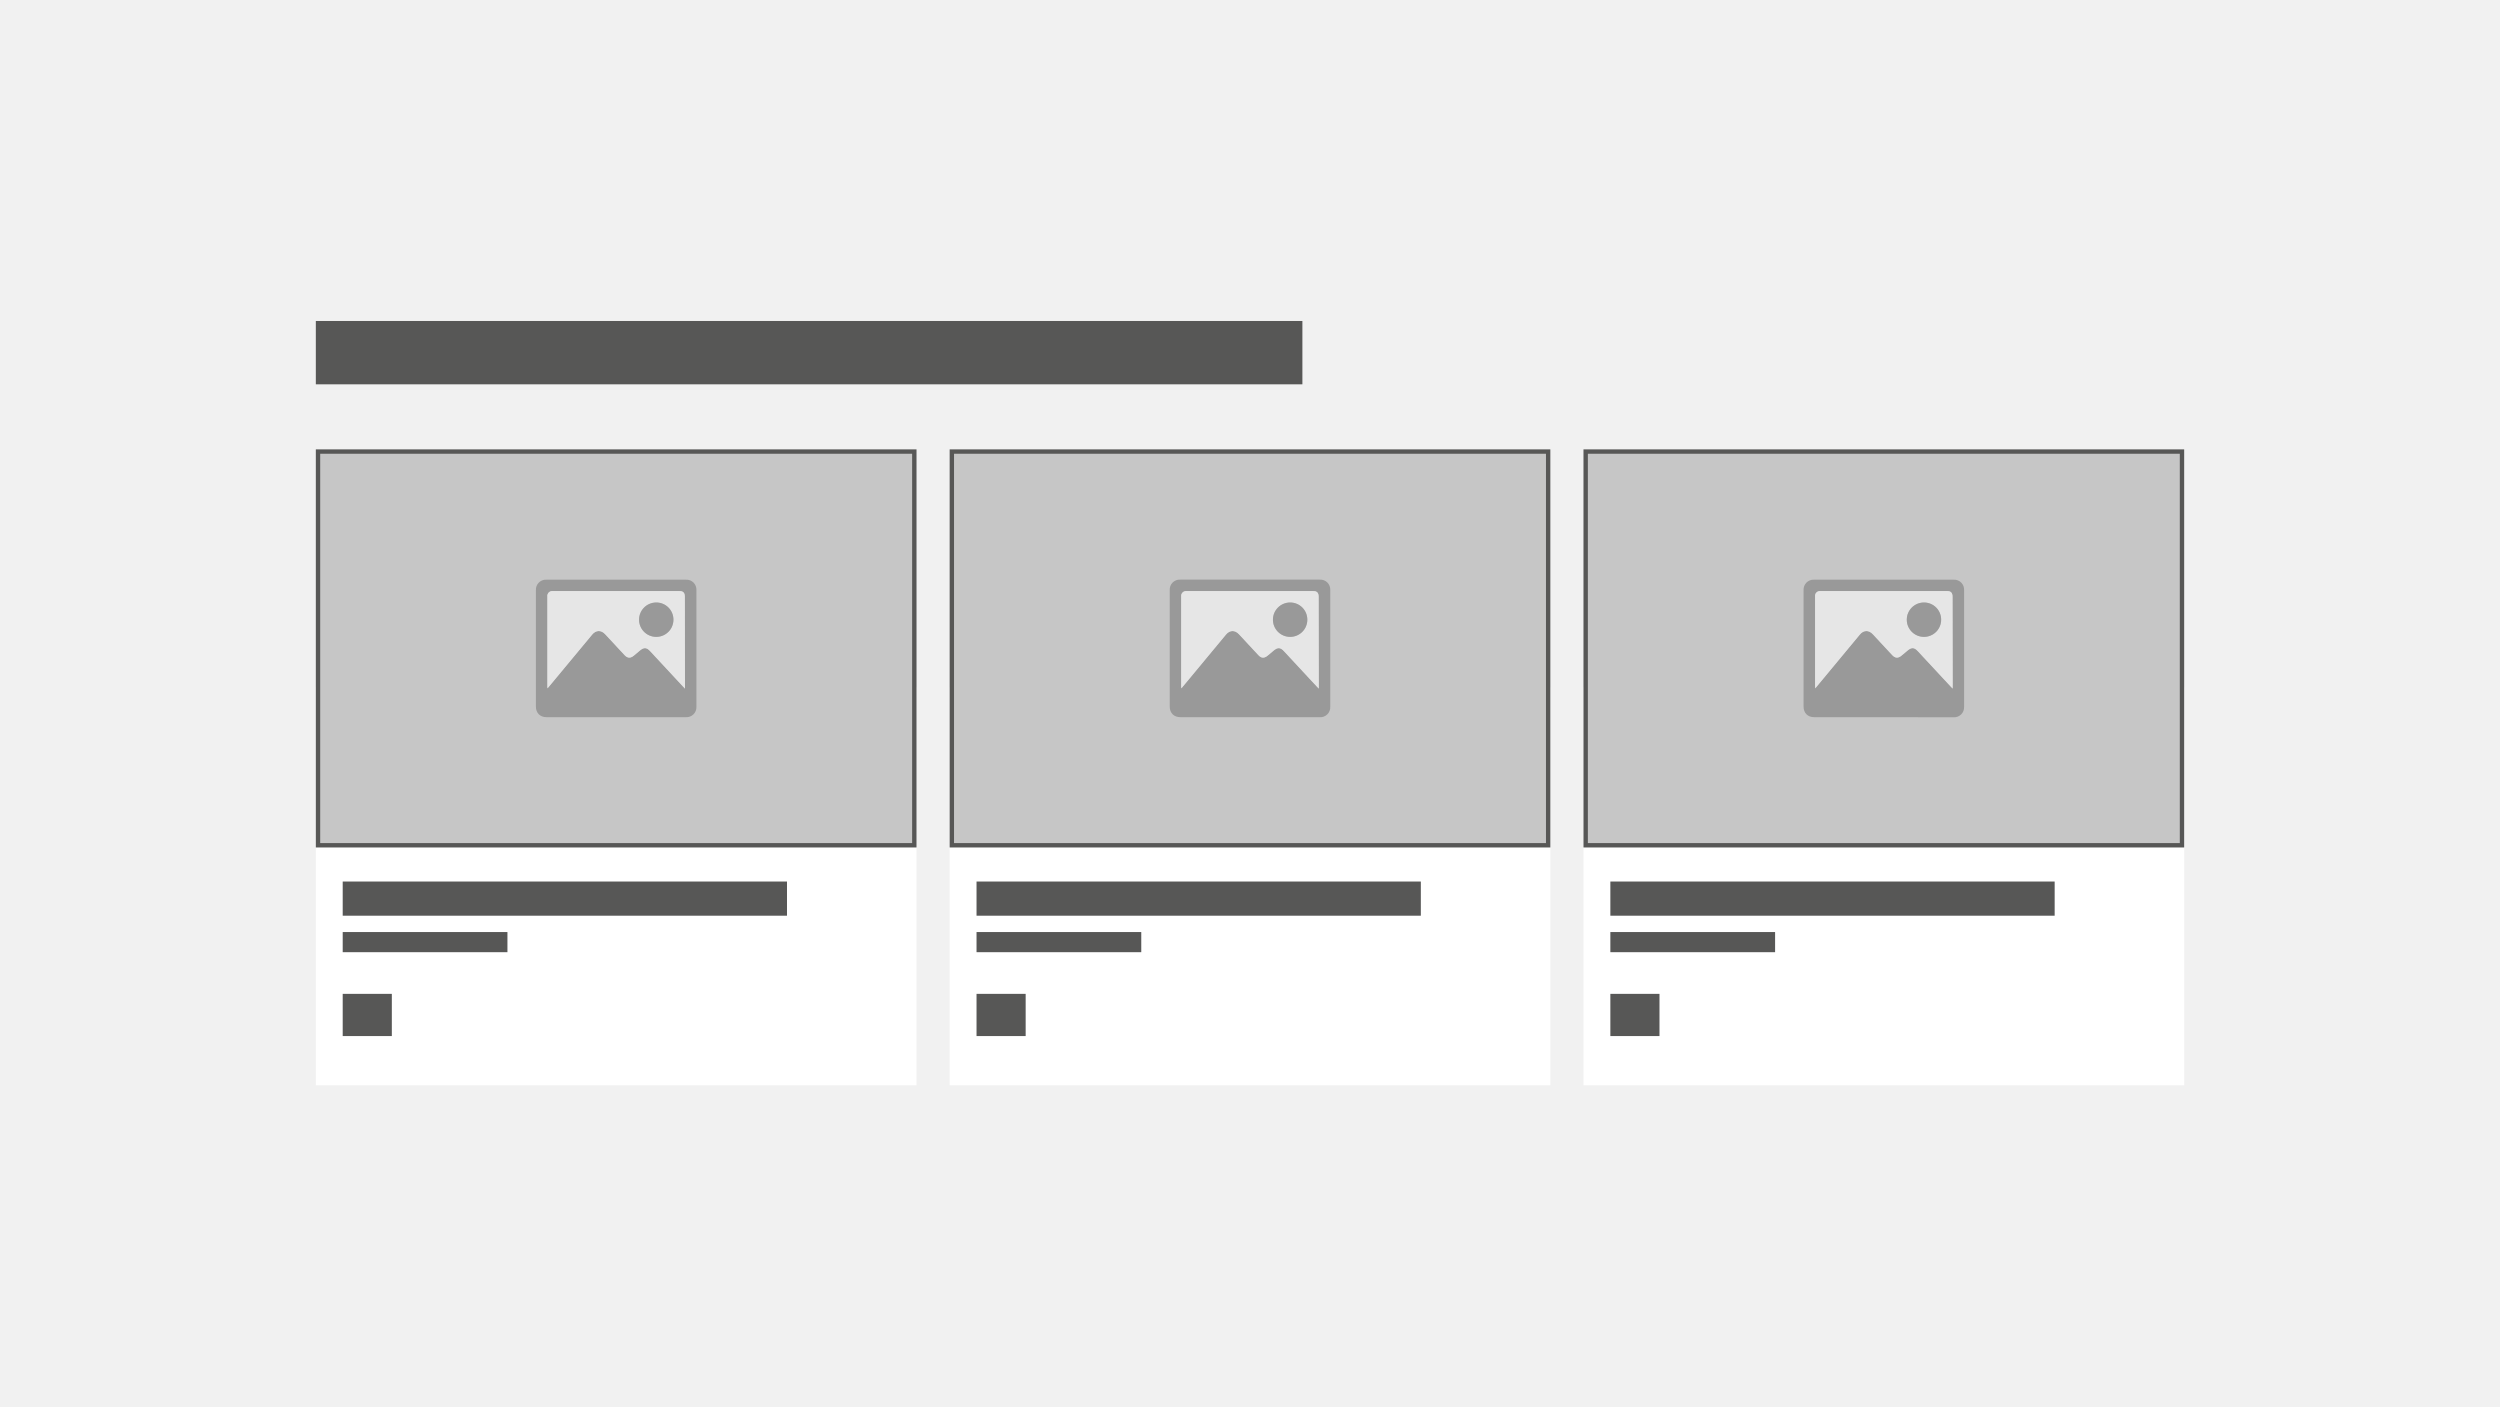
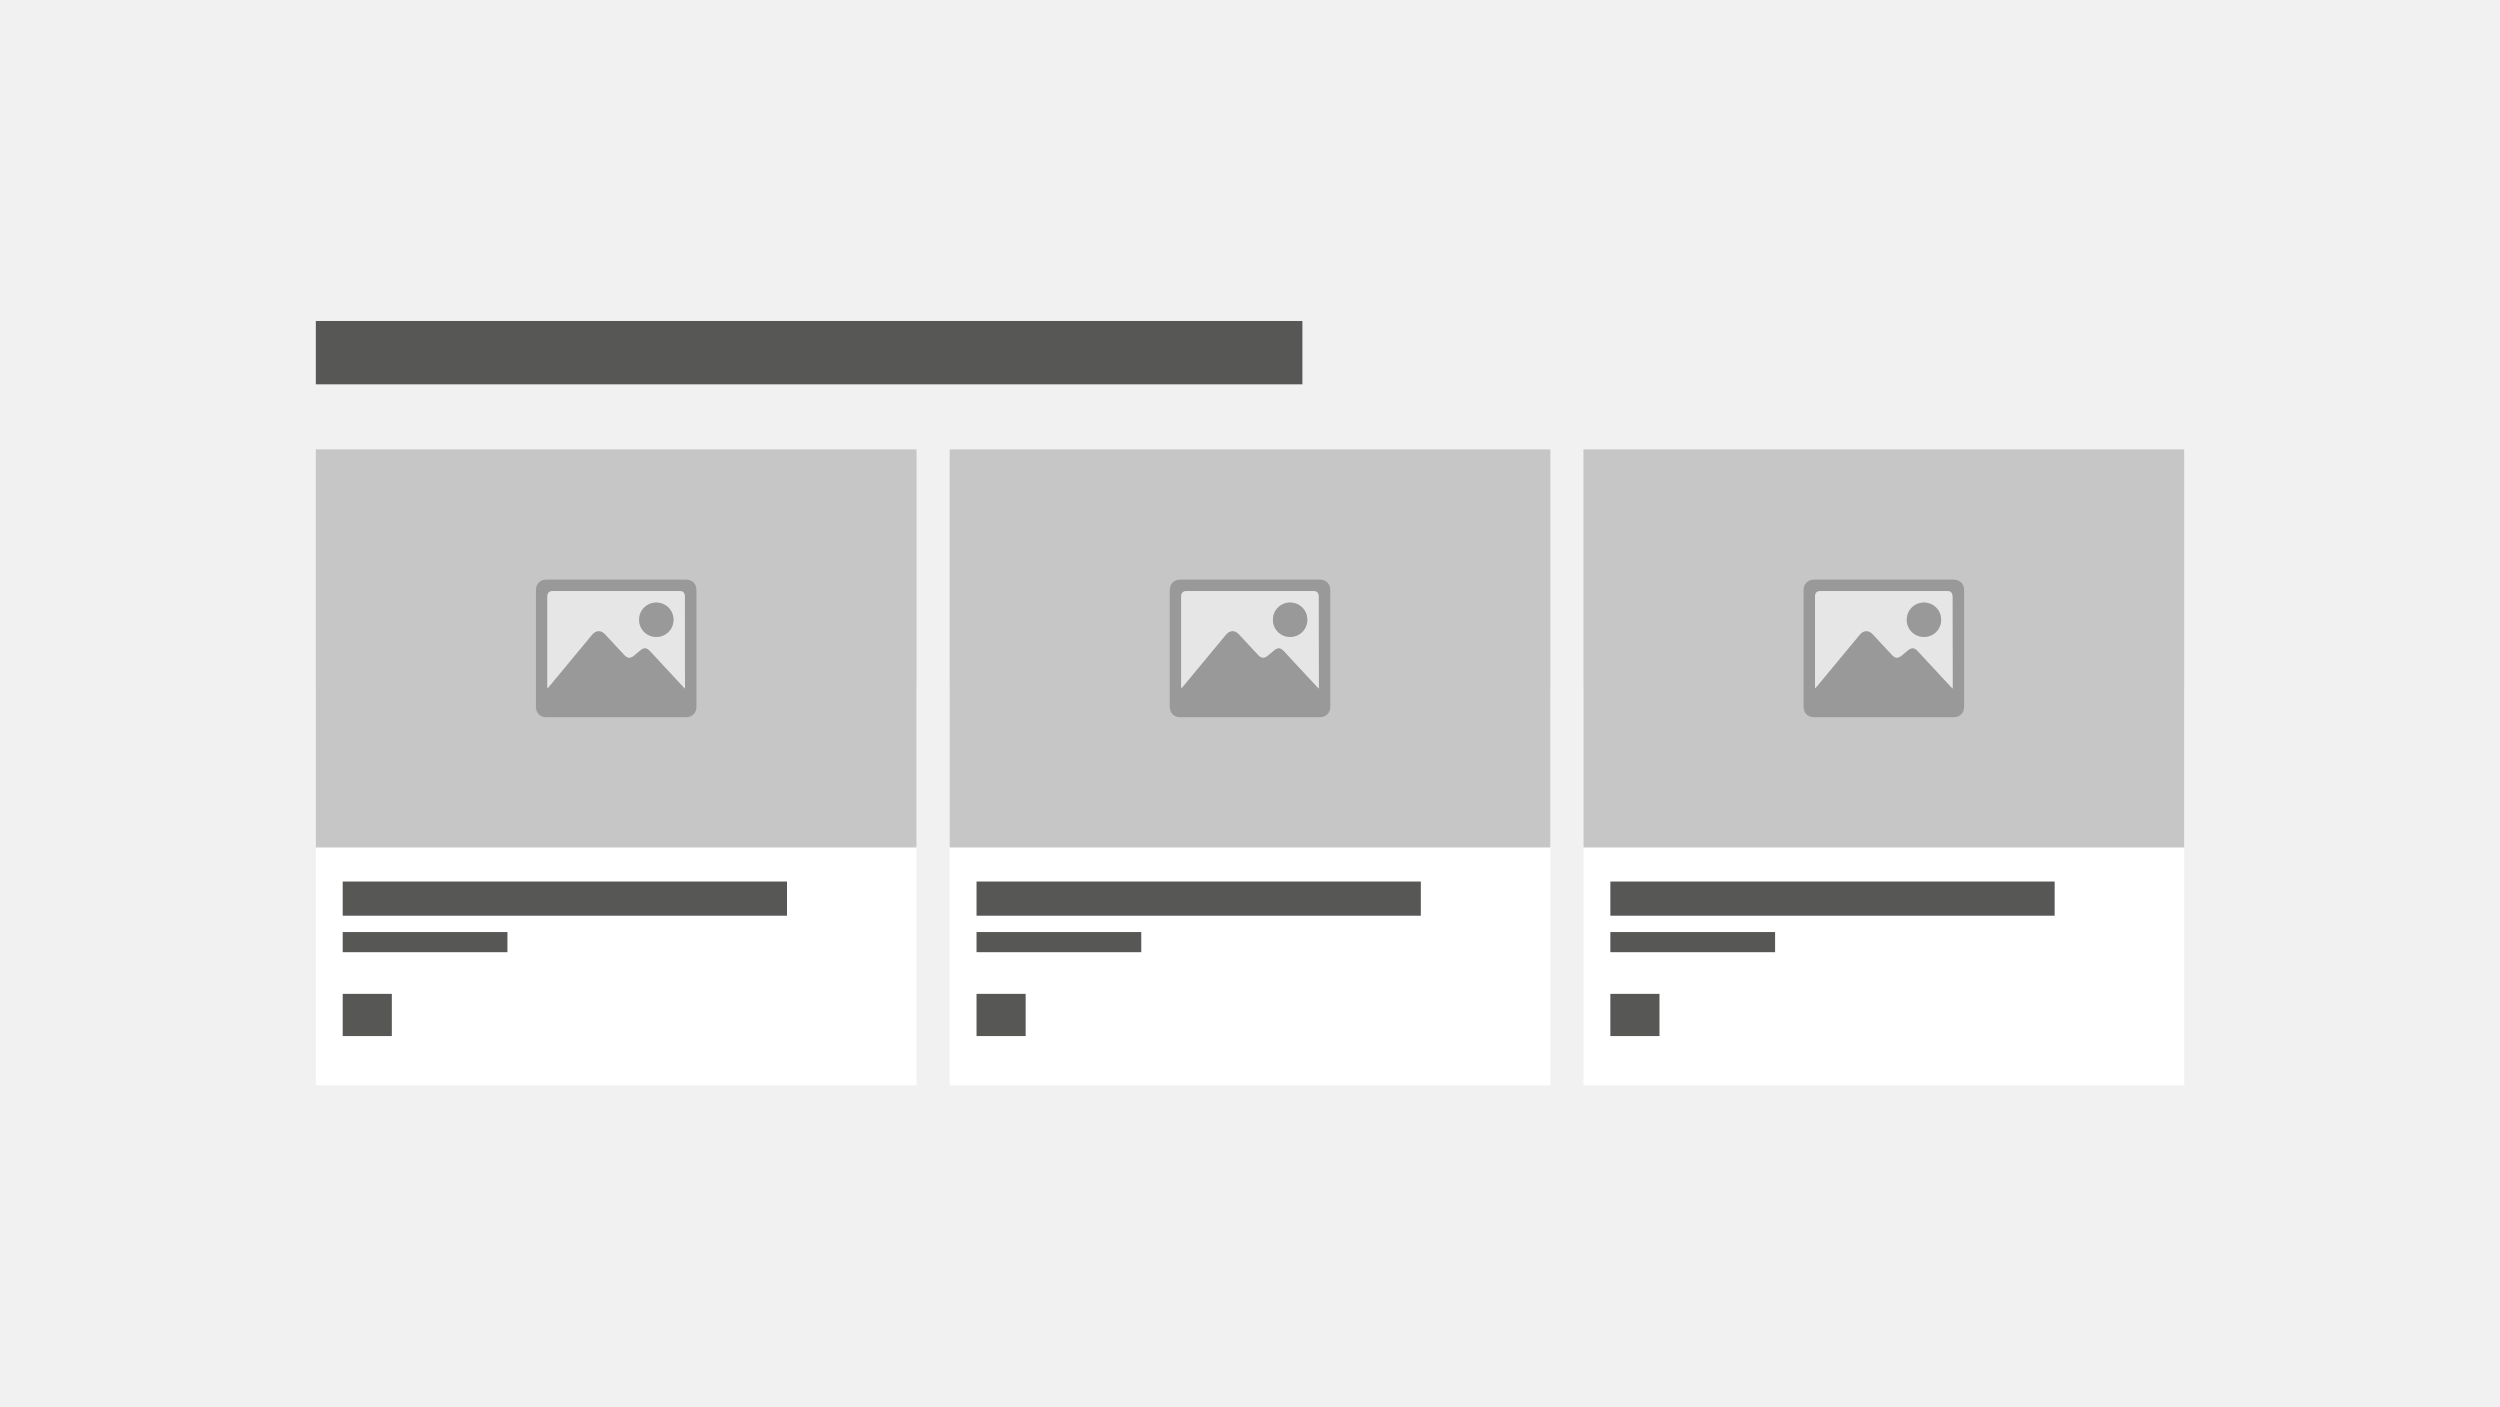
- <svg xmlns="http://www.w3.org/2000/svg" id="Layer_1" data-name="Layer 1" viewBox="0 0 1600 900">
+ <svg xmlns="http://www.w3.org/2000/svg" id="Layer_1" viewBox="0 0 1600 900">
  <defs>
-     <style>.cls-1{fill:#f1f1f1;}.cls-2{fill:#575756;}.cls-3{fill:#fff;}.cls-4{fill:#c6c6c6;}.cls-5{fill:#999;}.cls-6{fill:#e6e6e6;}</style>
+     <style>.cls-1{fill:#e6e6e6;}.cls-2{fill:#fff;}.cls-3{fill:#f1f1f1;}.cls-4{fill:#999;}.cls-5{fill:#c6c6c6;}.cls-6{fill:#575756;}</style>
  </defs>
-   <rect class="cls-1" x="-11.94" y="-14.17" width="1623.89" height="928.35" />
-   <rect class="cls-2" x="202.13" y="205.43" width="631.4" height="40.54" />
-   <rect class="cls-3" x="202.13" y="439.79" width="384.45" height="254.78" />
-   <rect class="cls-4" x="203.53" y="289" width="381.64" height="251.98" />
-   <path class="cls-2" d="M583.77,290.4V539.57H204.93V290.4H583.77m2.8-2.8H202.13V542.38H586.57V287.6Z" />
-   <rect class="cls-2" x="219.33" y="636.07" width="31.44" height="27.01" />
-   <rect class="cls-2" x="219.33" y="564.18" width="284.35" height="21.87" />
-   <rect class="cls-2" x="219.33" y="596.51" width="105.43" height="12.89" />
-   <rect class="cls-3" x="1013.43" y="439.79" width="384.45" height="254.78" />
-   <rect class="cls-4" x="1014.83" y="289" width="381.64" height="251.98" />
-   <path class="cls-2" d="M1395.07,290.4V539.57H1016.23V290.4h378.84m2.8-2.8H1013.43V542.38h384.44V287.6Z" />
-   <rect class="cls-2" x="1030.63" y="636.07" width="31.44" height="27.01" />
-   <rect class="cls-2" x="1030.63" y="564.18" width="284.35" height="21.87" />
-   <rect class="cls-2" x="1030.63" y="596.51" width="105.43" height="12.89" />
-   <rect class="cls-3" x="607.78" y="439.79" width="384.45" height="254.78" />
-   <rect class="cls-4" x="609.18" y="289" width="381.64" height="251.98" />
-   <path class="cls-2" d="M989.42,290.4V539.57H610.58V290.4H989.42m2.8-2.8H607.78V542.38H992.22V287.6Z" />
-   <rect class="cls-2" x="624.98" y="636.07" width="31.44" height="27.01" />
-   <rect class="cls-2" x="624.98" y="564.18" width="284.35" height="21.87" />
-   <rect class="cls-2" x="624.98" y="596.51" width="105.43" height="12.89" />
-   <path class="cls-5" d="M394.29,459H349.8c-4.14,0-6.82-2.66-6.82-6.78V377.72A6.36,6.36,0,0,1,349.7,371H439a6.35,6.35,0,0,1,6.71,6.65v74.75A6.37,6.37,0,0,1,439,459Zm44.09-18.32v-3.32q0-27.75-.1-55.49c0-2.44-1-3.59-3.29-3.59H353.7a3.09,3.09,0,0,0-3.38,3.43q0,28.84,0,57.68c0,.31,0,.63.08,1.11.36-.41.59-.65.81-.92l27.73-33.44c2.45-3,5.75-3.05,8.36-.23,4.13,4.46,8.23,8.94,12.41,13.36,2,2.07,3.84,2.09,6,.25,1.26-1.05,2.51-2.13,3.77-3.17,2.67-2.21,4.32-2.08,6.68.47l16.46,17.73C434.49,436.55,436.34,438.52,438.38,440.7Z" />
-   <path class="cls-6" d="M438.38,440.7c-2-2.18-3.89-4.15-5.72-6.13L416.2,416.84c-2.36-2.55-4-2.68-6.68-.47-1.26,1-2.51,2.12-3.77,3.17-2.2,1.84-4.09,1.82-6-.25-4.18-4.42-8.28-8.9-12.41-13.36-2.61-2.82-5.91-2.73-8.36.23L351.21,439.6c-.22.27-.45.51-.81.92,0-.48-.08-.8-.08-1.11q0-28.85,0-57.68a3.09,3.09,0,0,1,3.38-3.43H435c2.24,0,3.29,1.15,3.29,3.59q.06,27.75.1,55.49ZM431,396.6a11,11,0,1,0-11,11A10.95,10.95,0,0,0,431,396.6Z" />
-   <path class="cls-5" d="M431,396.6a11,11,0,1,1-11-11A10.94,10.94,0,0,1,431,396.6Z" />
-   <path class="cls-5" d="M799.94,459H755.46c-4.15,0-6.83-2.66-6.83-6.78V377.72a6.36,6.36,0,0,1,6.72-6.76h89.31a6.35,6.35,0,0,1,6.71,6.65v74.75a6.37,6.37,0,0,1-6.72,6.66ZM844,440.7v-3.32q0-27.75-.1-55.49c0-2.44-1-3.59-3.29-3.59H759.35a3.09,3.09,0,0,0-3.38,3.43v57.68c0,.31,0,.63.08,1.11.36-.41.59-.65.81-.92l27.73-33.44c2.45-3,5.75-3.05,8.36-.23,4.13,4.46,8.23,8.94,12.41,13.36,1.95,2.07,3.84,2.09,6,.25,1.27-1.05,2.51-2.13,3.77-3.17,2.67-2.21,4.32-2.08,6.69.47l16.45,17.73Z" />
-   <path class="cls-6" d="M844,440.7l-5.72-6.13-16.45-17.73c-2.37-2.55-4-2.68-6.69-.47-1.26,1-2.5,2.12-3.77,3.17-2.2,1.84-4.09,1.82-6-.25-4.18-4.42-8.28-8.9-12.41-13.36-2.61-2.82-5.91-2.73-8.36.23L756.86,439.6c-.22.27-.45.51-.81.92,0-.48-.08-.8-.08-1.11V381.73a3.09,3.09,0,0,1,3.38-3.43h81.29c2.24,0,3.29,1.15,3.29,3.59q.06,27.75.1,55.49Zm-7.34-44.1a11,11,0,1,0-11,11A10.95,10.95,0,0,0,836.69,396.6Z" />
-   <path class="cls-5" d="M836.69,396.6a11,11,0,1,1-11-11A10.94,10.94,0,0,1,836.69,396.6Z" />
-   <path class="cls-5" d="M1205.59,459h-44.48c-4.15,0-6.83-2.66-6.83-6.78V377.72A6.37,6.37,0,0,1,1161,371h89.31a6.35,6.35,0,0,1,6.71,6.65v74.75a6.37,6.37,0,0,1-6.72,6.66Zm44.09-18.32v-3.32q0-27.75-.1-55.49c0-2.44-1-3.59-3.29-3.59H1165a3.09,3.09,0,0,0-3.38,3.43v57.68c0,.31,0,.63.08,1.11.36-.41.59-.65.81-.92l27.73-33.44c2.45-3,5.75-3.05,8.36-.23,4.13,4.46,8.23,8.94,12.41,13.36,2,2.07,3.84,2.09,6,.25,1.27-1.05,2.51-2.13,3.78-3.17,2.66-2.21,4.31-2.08,6.68.47L1244,434.57Z" />
-   <path class="cls-6" d="M1249.68,440.7l-5.72-6.13-16.45-17.73c-2.37-2.55-4-2.68-6.68-.47-1.27,1-2.51,2.12-3.78,3.17-2.2,1.84-4.08,1.82-6-.25-4.18-4.42-8.28-8.9-12.41-13.36-2.61-2.82-5.91-2.73-8.36.23l-27.73,33.44c-.22.27-.45.51-.81.92,0-.48-.08-.8-.08-1.11V381.73a3.09,3.09,0,0,1,3.38-3.43h81.29c2.24,0,3.29,1.15,3.29,3.59q.06,27.75.1,55.49Zm-7.34-44.1a11,11,0,1,0-11,11A10.95,10.95,0,0,0,1242.34,396.6Z" />
-   <path class="cls-5" d="M1242.34,396.6a11,11,0,1,1-11-11A10.94,10.94,0,0,1,1242.34,396.6Z" />
+   <rect class="cls-3" x="-11.94" y="-14.17" width="1623.89" height="928.35" />
+   <rect class="cls-6" x="202.13" y="205.43" width="631.4" height="40.54" />
+   <rect class="cls-2" x="202.13" y="439.79" width="384.45" height="254.78" />
+   <rect class="cls-5" x="202.13" y="287.6" width="384.45" height="254.78" />
+   <rect class="cls-6" x="219.33" y="636.07" width="31.44" height="27.01" />
+   <rect class="cls-6" x="219.33" y="564.18" width="284.35" height="21.87" />
+   <rect class="cls-6" x="219.33" y="596.51" width="105.43" height="12.89" />
+   <rect class="cls-2" x="1013.43" y="439.79" width="384.45" height="254.78" />
+   <rect class="cls-5" x="1013.43" y="287.6" width="384.45" height="254.78" />
+   <rect class="cls-6" x="1030.63" y="636.07" width="31.44" height="27.01" />
+   <rect class="cls-6" x="1030.63" y="564.18" width="284.35" height="21.87" />
+   <rect class="cls-6" x="1030.63" y="596.51" width="105.43" height="12.89" />
+   <rect class="cls-2" x="607.78" y="439.79" width="384.45" height="254.78" />
+   <rect class="cls-5" x="607.78" y="287.6" width="384.45" height="254.78" />
+   <rect class="cls-6" x="624.98" y="636.07" width="31.44" height="27.01" />
+   <rect class="cls-6" x="624.98" y="564.18" width="284.35" height="21.87" />
+   <rect class="cls-6" x="624.98" y="596.51" width="105.43" height="12.89" />
+   <path class="cls-4" d="m394.29,459.02c-14.83,0-29.66,0-44.48,0-4.14,0-6.82-2.66-6.82-6.77,0-24.84,0-49.68,0-74.52,0-4.06,2.68-6.77,6.72-6.77,29.77,0,59.54,0,89.31,0,3.99,0,6.71,2.7,6.71,6.66,0,24.92,0,49.83,0,74.75,0,3.95-2.73,6.65-6.72,6.65-14.9,0-29.81,0-44.71,0Zm44.09-18.31c0-1.29,0-2.31,0-3.32-.03-18.5-.06-37-.1-55.5,0-2.43-1.05-3.59-3.29-3.59-27.1,0-54.2,0-81.29,0-2.17,0-3.38,1.25-3.38,3.44,0,19.22,0,38.45,0,57.67,0,.32.04.63.08,1.11.36-.4.59-.65.81-.91,9.24-11.15,18.48-22.3,27.73-33.44,2.46-2.96,5.75-3.05,8.36-.23,4.13,4.46,8.23,8.94,12.41,13.36,1.96,2.07,3.84,2.09,6.05.25,1.26-1.05,2.5-2.13,3.77-3.17,2.67-2.2,4.32-2.08,6.68.47,5.48,5.91,10.97,11.82,16.45,17.73,1.84,1.98,3.68,3.95,5.72,6.13Z" />
+   <path class="cls-1" d="m438.38,440.7c-2.04-2.19-3.88-4.16-5.72-6.13-5.49-5.91-10.97-11.82-16.45-17.73-2.37-2.55-4.01-2.67-6.68-.47-1.27,1.05-2.51,2.12-3.77,3.17-2.2,1.83-4.09,1.82-6.05-.25-4.17-4.42-8.28-8.9-12.41-13.36-2.61-2.82-5.91-2.73-8.36.23-9.24,11.15-18.48,22.3-27.73,33.44-.22.26-.45.51-.81.91-.04-.48-.08-.79-.08-1.11,0-19.22,0-38.45,0-57.67,0-2.19,1.21-3.44,3.38-3.44,27.1,0,54.2,0,81.29,0,2.24,0,3.28,1.16,3.29,3.59.04,18.5.07,37,.1,55.5,0,1.01,0,2.03,0,3.32Zm-7.34-44.1c0-6.09-4.89-10.97-10.99-10.97-6.17,0-11.03,4.87-11.02,11.04,0,6.09,4.89,10.97,10.99,10.97,6.16,0,11.03-4.87,11.03-11.05Z" />
+   <path class="cls-4" d="m431.04,396.6c0,6.17-4.86,11.05-11.03,11.05-6.1,0-10.98-4.88-10.99-10.97,0-6.18,4.86-11.05,11.02-11.04,6.1,0,10.98,4.88,10.99,10.97Z" />
+   <path class="cls-4" d="m799.94,459.02c-14.83,0-29.66,0-44.48,0-4.14,0-6.82-2.66-6.82-6.77,0-24.84,0-49.68,0-74.52,0-4.06,2.68-6.77,6.72-6.77,29.77,0,59.54,0,89.31,0,3.99,0,6.71,2.7,6.71,6.66,0,24.92,0,49.83,0,74.75,0,3.95-2.73,6.65-6.72,6.65-14.9,0-29.81,0-44.71,0Zm44.09-18.31c0-1.29,0-2.31,0-3.32-.03-18.5-.06-37-.1-55.5,0-2.43-1.05-3.59-3.29-3.59-27.1,0-54.2,0-81.29,0-2.17,0-3.38,1.25-3.38,3.44,0,19.22,0,38.45,0,57.67,0,.32.04.63.08,1.11.36-.4.59-.65.81-.91,9.24-11.15,18.48-22.3,27.73-33.44,2.46-2.96,5.75-3.05,8.36-.23,4.13,4.46,8.23,8.94,12.41,13.36,1.96,2.07,3.84,2.09,6.05.25,1.26-1.05,2.5-2.13,3.77-3.17,2.67-2.2,4.32-2.08,6.68.47,5.48,5.91,10.97,11.82,16.45,17.73,1.84,1.98,3.68,3.95,5.72,6.13Z" />
+   <path class="cls-1" d="m844.03,440.7c-2.04-2.19-3.88-4.16-5.72-6.13-5.49-5.91-10.97-11.82-16.45-17.73-2.37-2.55-4.01-2.67-6.68-.47-1.27,1.05-2.51,2.12-3.77,3.17-2.2,1.83-4.09,1.82-6.05-.25-4.17-4.42-8.28-8.9-12.41-13.36-2.61-2.82-5.91-2.73-8.36.23-9.24,11.15-18.48,22.3-27.73,33.44-.22.26-.45.51-.81.91-.04-.48-.08-.79-.08-1.11,0-19.22,0-38.45,0-57.67,0-2.19,1.21-3.44,3.38-3.44,27.1,0,54.2,0,81.29,0,2.24,0,3.28,1.16,3.29,3.59.04,18.5.07,37,.1,55.5,0,1.01,0,2.03,0,3.32Zm-7.34-44.1c0-6.09-4.89-10.97-10.99-10.97-6.17,0-11.03,4.87-11.02,11.04,0,6.09,4.89,10.97,10.99,10.97,6.16,0,11.03-4.87,11.03-11.05Z" />
+   <path class="cls-4" d="m836.69,396.6c0,6.17-4.86,11.05-11.03,11.05-6.1,0-10.98-4.88-10.99-10.97,0-6.18,4.86-11.05,11.02-11.04,6.1,0,10.98,4.88,10.99,10.97Z" />
+   <path class="cls-4" d="m1205.59,459.02c-14.83,0-29.66,0-44.48,0-4.14,0-6.82-2.66-6.82-6.77,0-24.84,0-49.68,0-74.52,0-4.06,2.68-6.77,6.72-6.77,29.77,0,59.54,0,89.31,0,3.99,0,6.71,2.7,6.71,6.66,0,24.92,0,49.83,0,74.75,0,3.95-2.73,6.65-6.72,6.65-14.9,0-29.81,0-44.71,0Zm44.09-18.31c0-1.29,0-2.31,0-3.32-.03-18.5-.06-37-.1-55.5,0-2.43-1.05-3.59-3.29-3.59-27.1,0-54.2,0-81.29,0-2.17,0-3.38,1.25-3.38,3.44,0,19.22,0,38.45,0,57.67,0,.32.04.63.08,1.11.36-.4.59-.65.81-.91,9.24-11.15,18.48-22.3,27.73-33.44,2.46-2.96,5.75-3.05,8.36-.23,4.13,4.46,8.23,8.94,12.41,13.36,1.96,2.07,3.84,2.09,6.05.25,1.26-1.05,2.5-2.13,3.77-3.17,2.67-2.2,4.32-2.08,6.68.47,5.48,5.91,10.97,11.82,16.45,17.73,1.84,1.98,3.68,3.95,5.72,6.13Z" />
+   <path class="cls-1" d="m1249.68,440.7c-2.04-2.19-3.88-4.16-5.72-6.13-5.49-5.91-10.97-11.82-16.45-17.73-2.37-2.55-4.01-2.67-6.68-.47-1.27,1.05-2.51,2.12-3.77,3.17-2.2,1.83-4.09,1.82-6.05-.25-4.17-4.42-8.28-8.9-12.41-13.36-2.61-2.82-5.91-2.73-8.36.23-9.24,11.15-18.48,22.3-27.73,33.44-.22.26-.45.51-.81.91-.04-.48-.08-.79-.08-1.11,0-19.22,0-38.45,0-57.67,0-2.19,1.21-3.44,3.38-3.44,27.1,0,54.2,0,81.29,0,2.24,0,3.28,1.16,3.29,3.59.04,18.5.07,37,.1,55.5,0,1.01,0,2.03,0,3.32Zm-7.34-44.1c0-6.09-4.89-10.97-10.99-10.97-6.17,0-11.03,4.87-11.02,11.04,0,6.09,4.89,10.97,10.99,10.97,6.16,0,11.03-4.87,11.03-11.05Z" />
+   <path class="cls-4" d="m1242.34,396.6c0,6.17-4.86,11.05-11.03,11.05-6.1,0-10.98-4.88-10.99-10.97,0-6.18,4.86-11.05,11.02-11.04,6.1,0,10.98,4.88,10.99,10.97Z" />
</svg>
